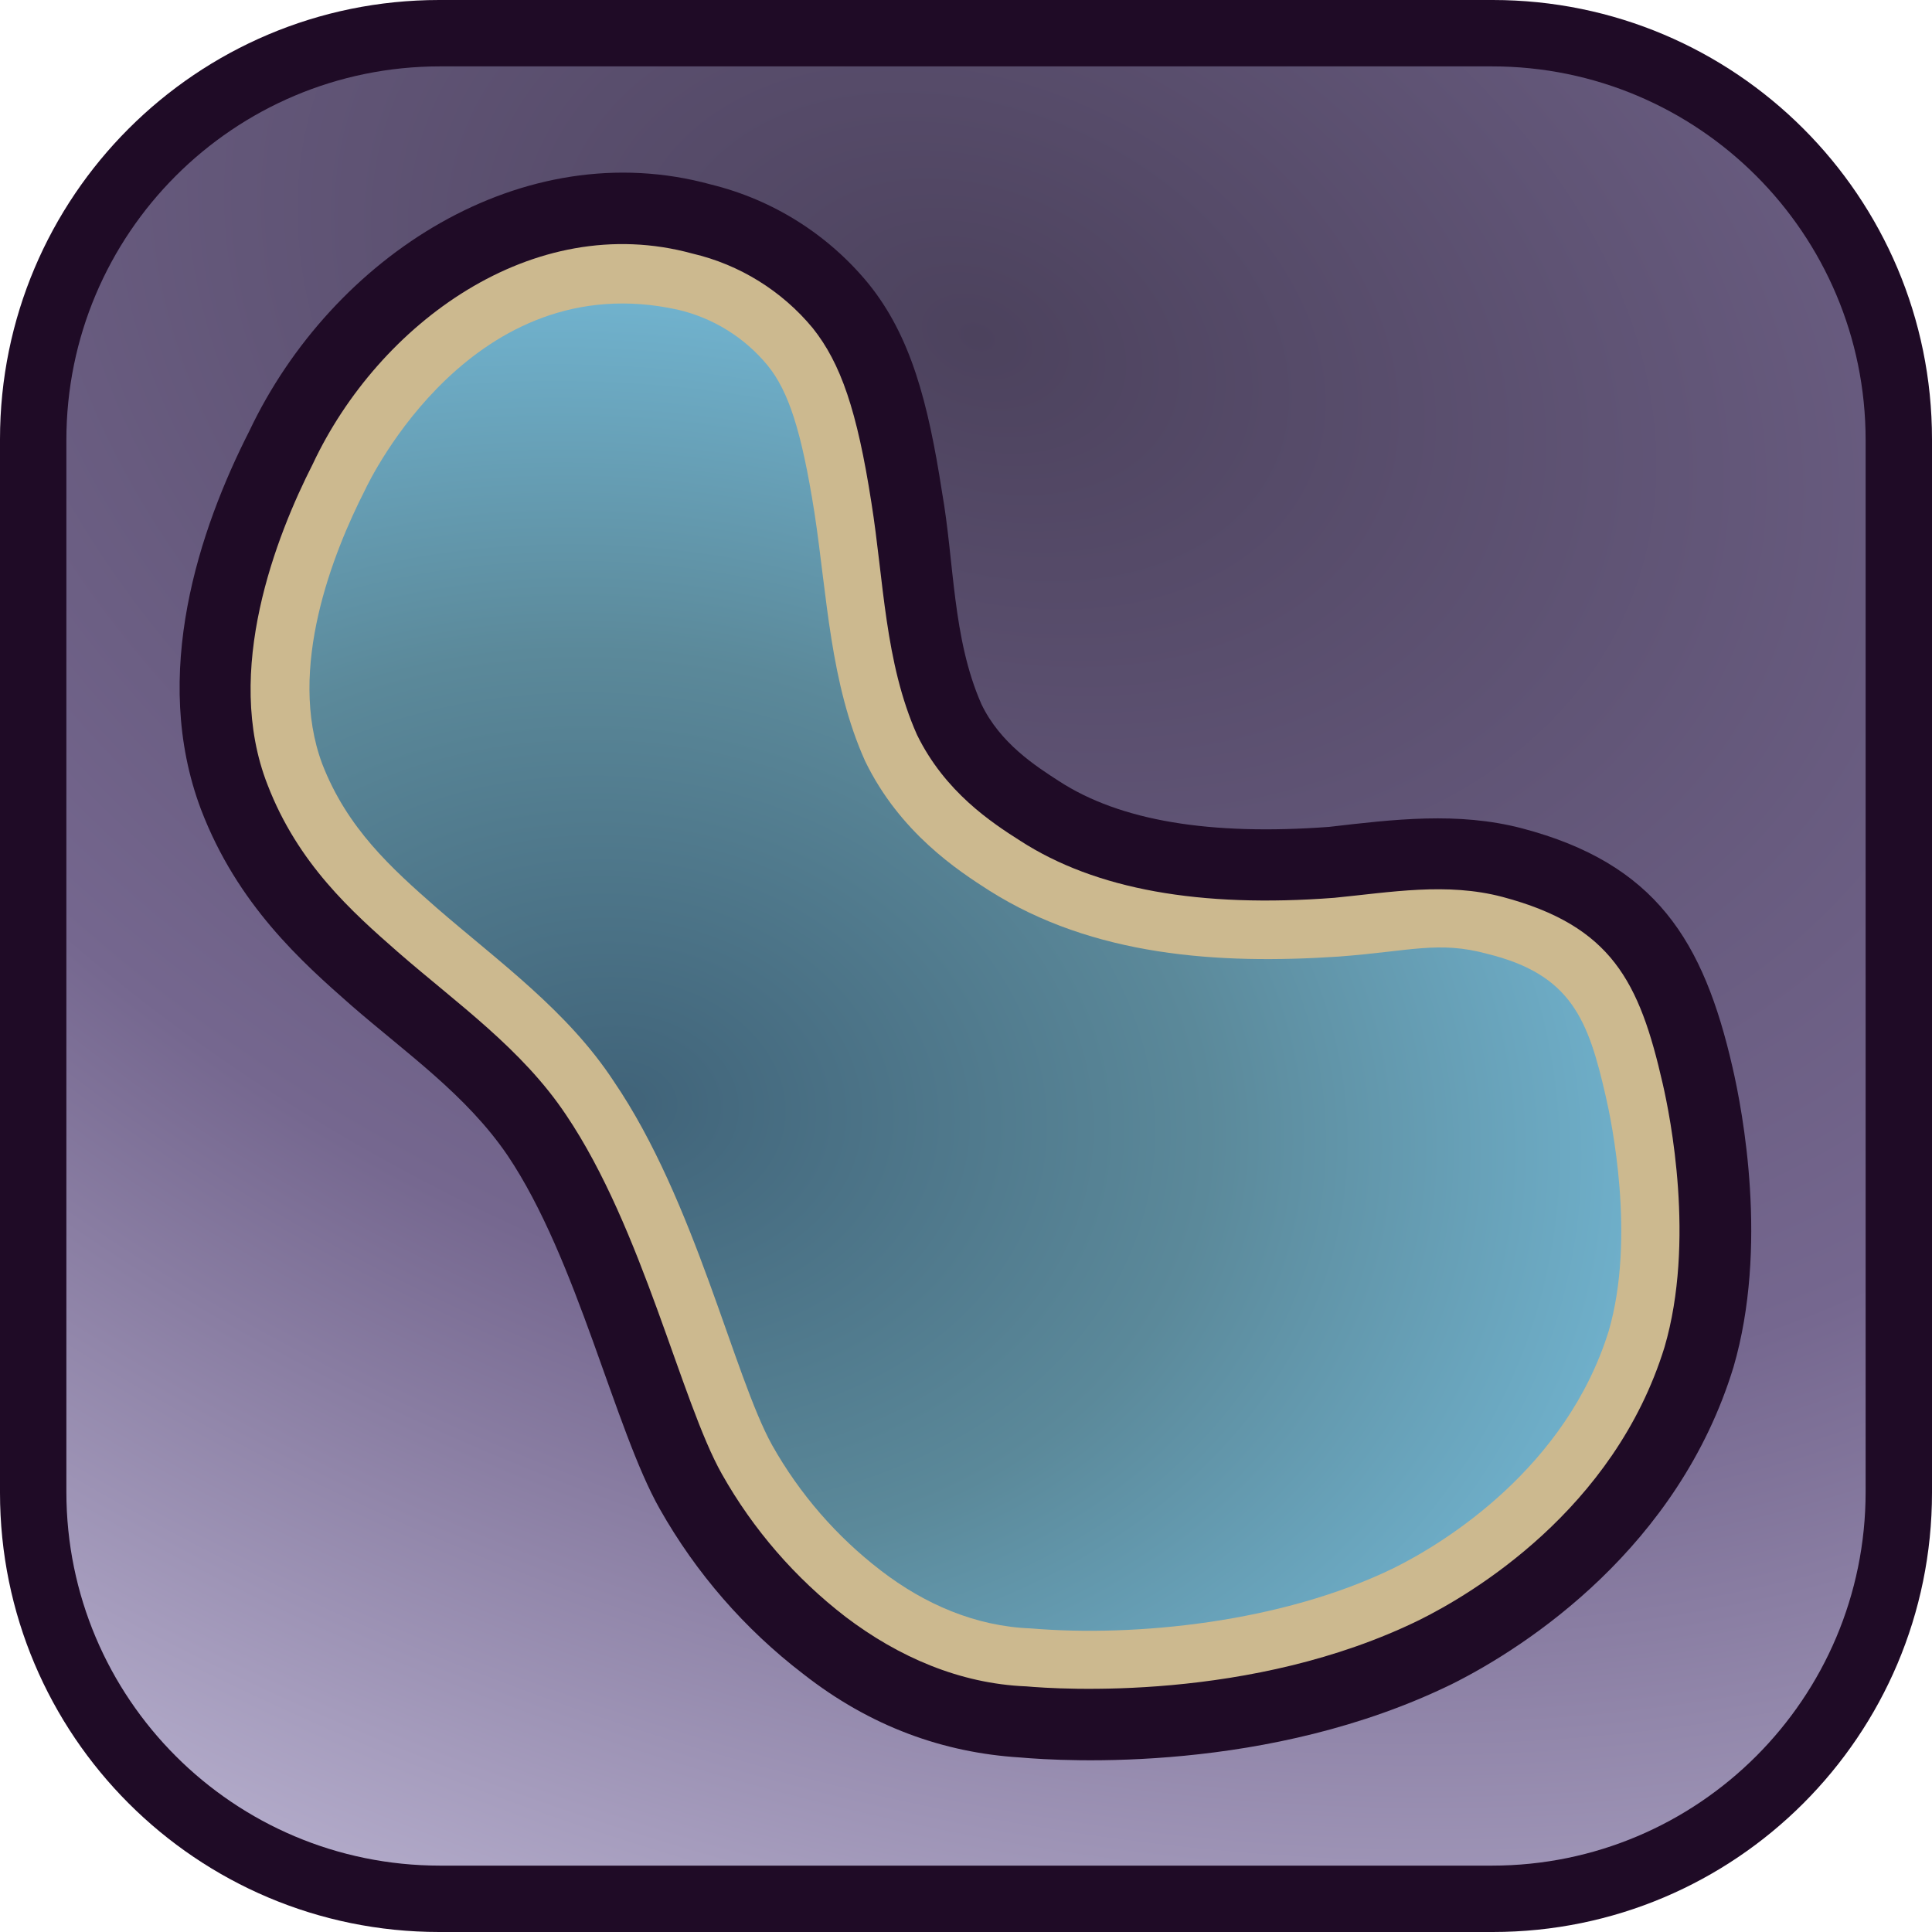
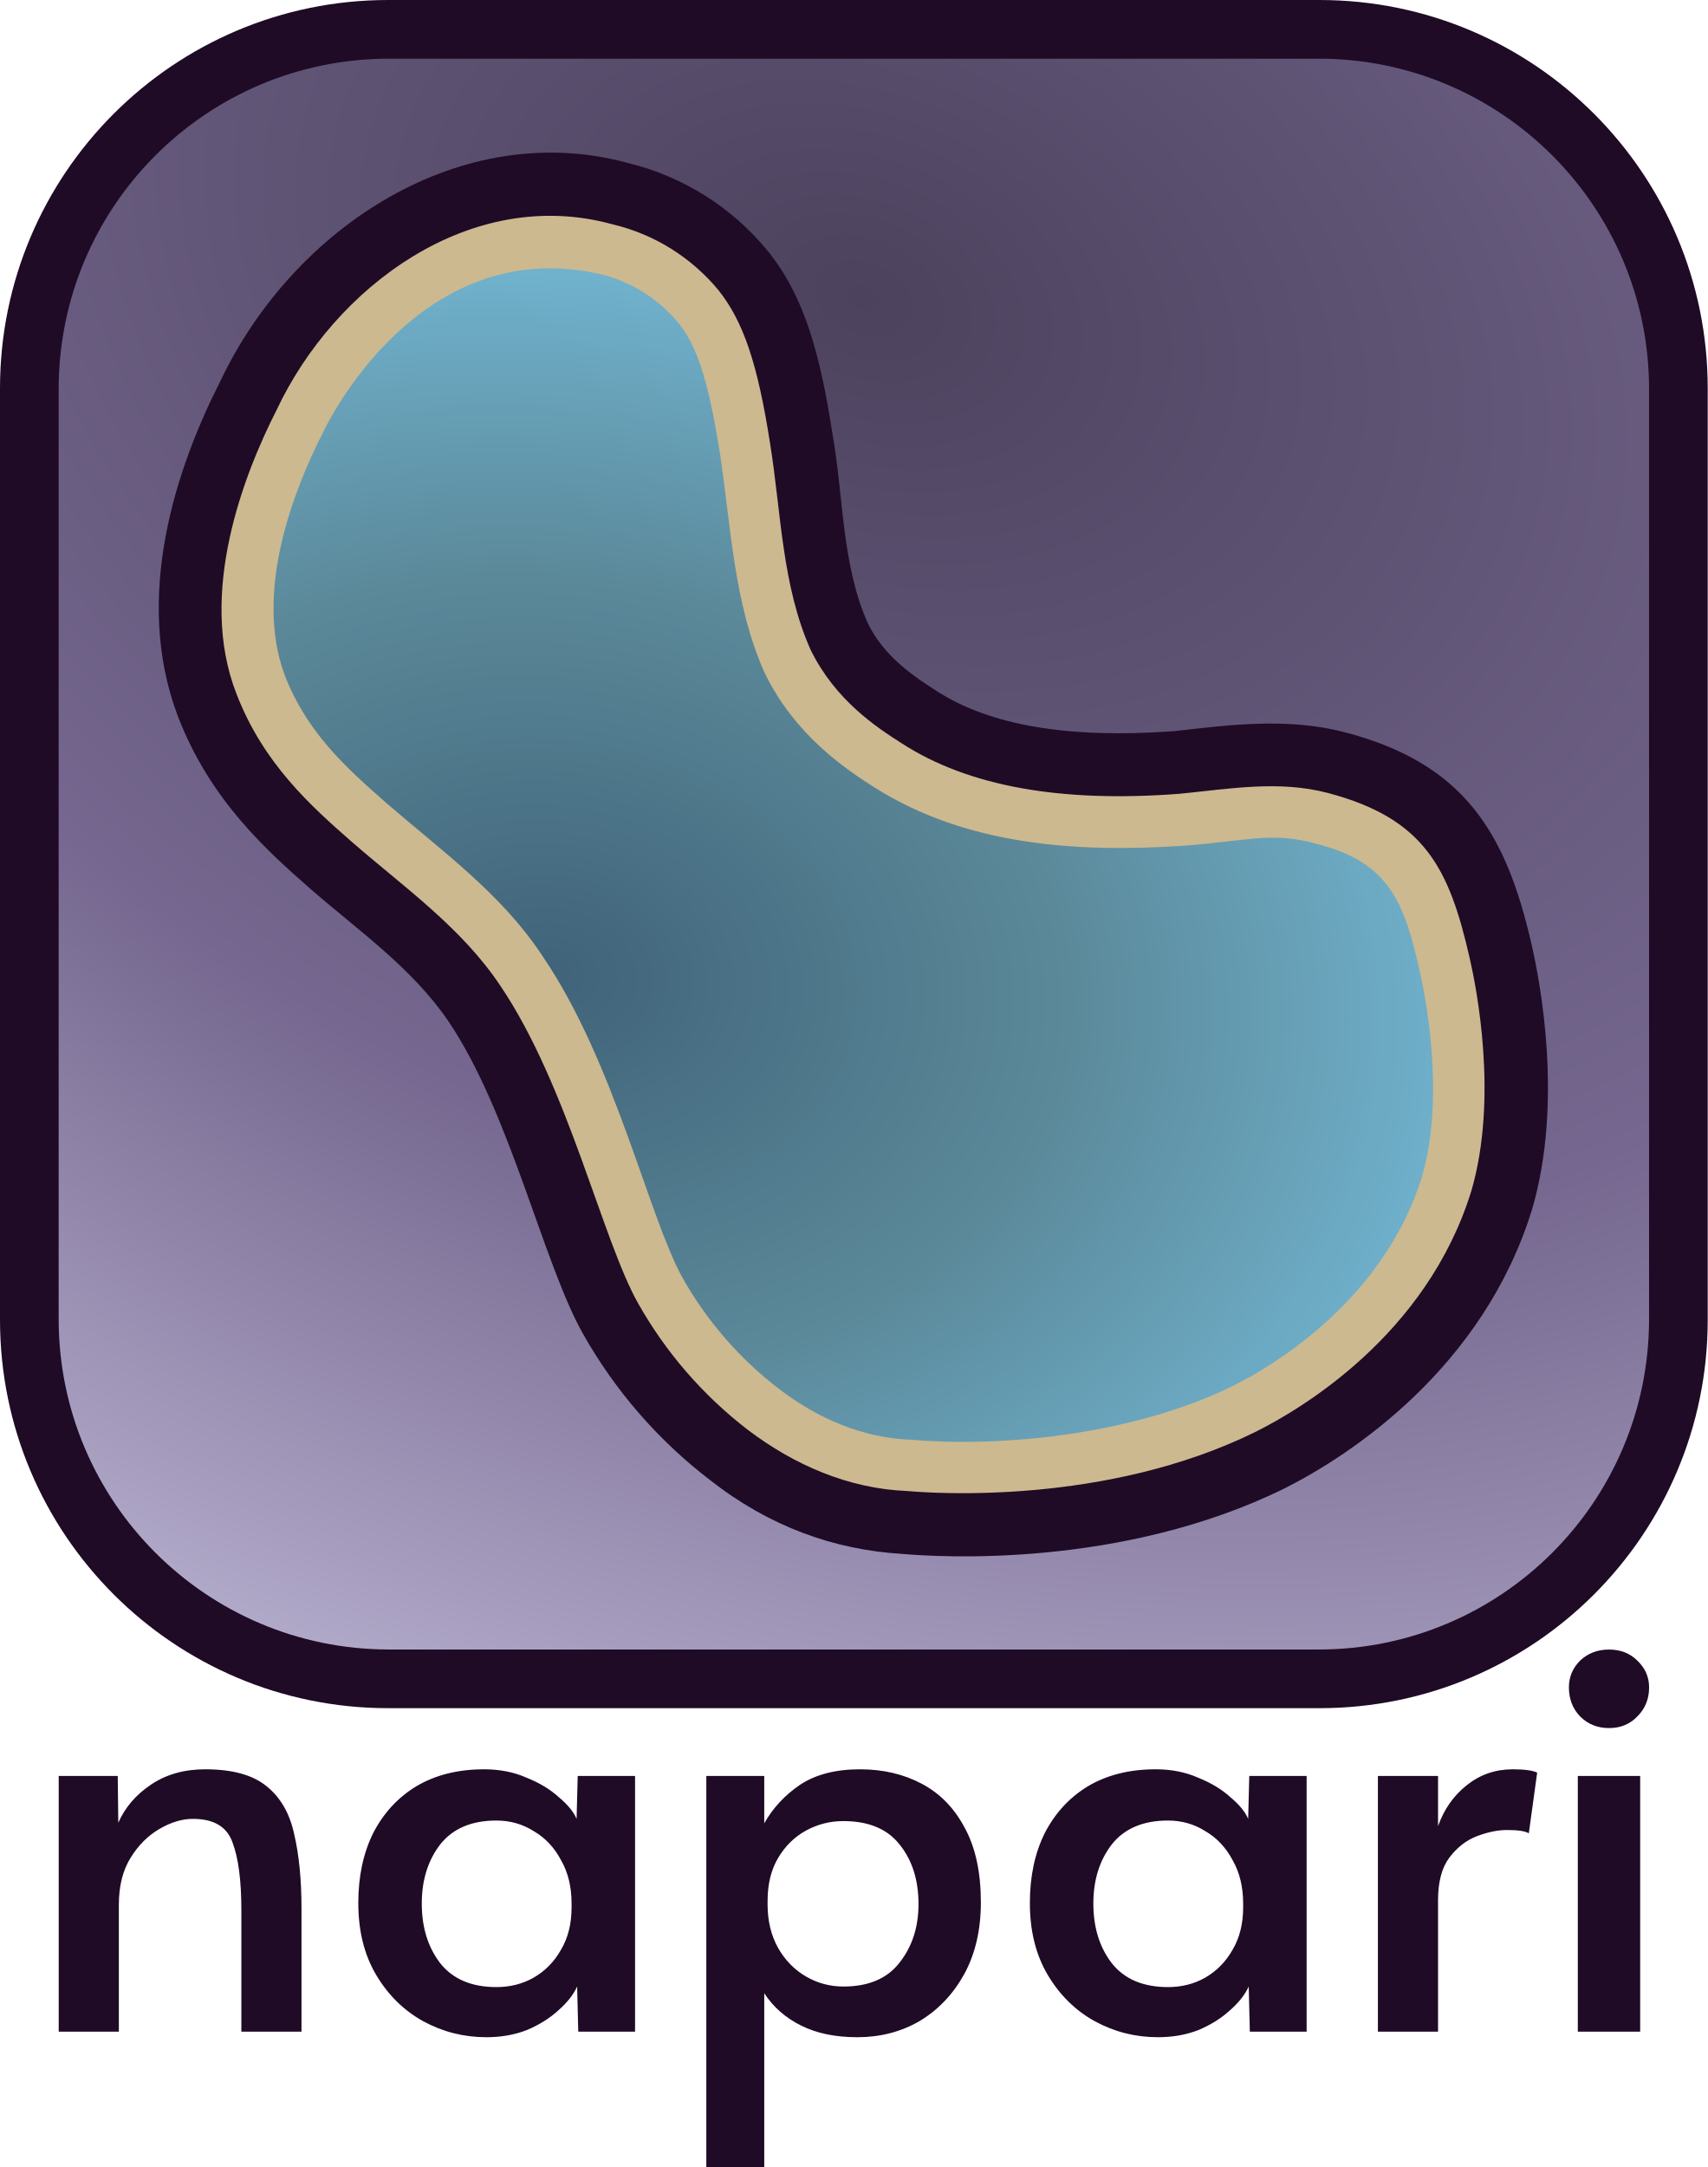
- <svg xmlns="http://www.w3.org/2000/svg" xmlns:xlink="http://www.w3.org/1999/xlink" width="824" height="824" viewBox="0 0 824 824" version="1.1" id="svg22">
+ <svg xmlns="http://www.w3.org/2000/svg" xmlns:xlink="http://www.w3.org/1999/xlink" width="824" height="1045.325" viewBox="0 0 824 1045.325" version="1.1" id="svg22">
  <defs id="defs19">
    <style id="style1">
      .a {
        fill: #06283d;
      }

      .b {
        fill: url(#a);
      }

      .c {
        fill: #a59678;
      }

      .d {
        fill: url(#b);
      }
    </style>
    <radialGradient id="a-3" cx="103.55" cy="103.55" fx="14.832" fy="15.613" r="196.89" gradientUnits="userSpaceOnUse" gradientTransform="matrix(4.944471,0,0,4.944471,-2.9648209e-5,1.824029e-6)">
      <stop offset="0" stop-color="#4b475b" id="stop4" style="stop-color:#4c425d;stop-opacity:1;" />
      <stop offset="0.569" stop-color="#4b475b" id="stop13" style="stop-color:#75678f;stop-opacity:1;" />
      <stop offset="1" stop-color="#bcb5d9" id="stop10" style="stop-color:#bab3d1;stop-opacity:1;" />
    </radialGradient>
    <linearGradient id="b-1" x1="61.343" y1="27.196" x2="135.234" y2="177.103" gradientUnits="userSpaceOnUse" gradientTransform="matrix(0.7218557,0,0,0.730379,-0.8872969,-1.97506)" spreadMethod="reflect">
      <stop offset="0" stop-color="#526a77" id="stop2" style="stop-color:#406379;stop-opacity:1;" />
      <stop offset="0.545" stop-color="#526a77" id="stop12" style="stop-color:#5b899a;stop-opacity:1;" />
      <stop offset="1" stop-color="#94d1d6" id="stop19" style="stop-color:#72b5d1;stop-opacity:1;" />
    </linearGradient>
    <radialGradient xlink:href="#b-1" id="radialGradient2" cx="50.519" cy="83.665" fx="50.519" fy="83.665" r="51.052" gradientTransform="matrix(1.630063,0.2196087,-0.1674054,1.242581,-17.82428,-31.26766)" gradientUnits="userSpaceOnUse" />
    <radialGradient xlink:href="#a-3" id="radialGradient25" gradientUnits="userSpaceOnUse" gradientTransform="matrix(-0.587789,1.448709,-2.053681,-0.8332461,97.05923,-193.3717)" cx="122.91" cy="-190.818" fx="122.91" fy="-190.818" r="476.82" spreadMethod="reflect" />
  </defs>
+   <path style="font-size:67.416px;font-family:Alata;-inkscape-font-specification:'Alata, Normal';fill:#1f0b26;fill-opacity:1;stroke-width:1.957;stroke-linecap:round;stroke-linejoin:round" d="M 28.329,980.033 V 856.704 h 28.481 l 0.269,22.57 q 4.836,-11.016 15.584,-18.271 11.016,-7.523 26.332,-7.523 19.883,0 29.825,8.329 9.942,8.061 13.166,23.107 3.493,15.047 3.493,35.736 v 59.381 h -29.019 v -58.575 q 0,-21.495 -4.299,-32.78 -4.03,-11.285 -19.077,-11.285 -7.792,0 -16.121,4.836 -8.329,4.836 -13.972,13.972 -5.643,9.135 -5.643,22.57 v 61.262 z m 206.355,2.687 q -16.39,0 -30.631,-7.792 -13.972,-7.792 -22.57,-22.301 -8.598,-14.509 -8.598,-34.661 0,-19.346 7.255,-33.855 7.523,-14.509 20.958,-22.57 13.703,-8.061 32.512,-8.061 11.285,0 20.421,4.03 9.404,3.762 15.584,9.404 6.449,5.374 8.598,10.479 l 0.537,-20.689 h 27.675 v 123.329 h -27.406 l -0.537,-21.764 q -2.687,5.911 -9.136,11.554 -6.18,5.643 -15.047,9.404 -8.867,3.493 -19.614,3.493 z m 4.836,-24.182 q 9.942,0 18.002,-4.568 8.329,-4.836 13.166,-13.435 5.105,-8.598 5.105,-20.421 v -1.881 q 0,-12.091 -5.105,-20.958 -4.836,-9.136 -13.166,-13.972 -8.061,-5.105 -18.002,-5.105 -18.002,0 -27.138,11.554 -8.867,11.554 -8.867,28.481 0,17.196 8.867,28.75 9.136,11.554 27.138,11.554 z m 101.297,86.787 V 856.704 h 27.944 v 22.839 q 6.18,-11.016 17.196,-18.54 11.285,-7.523 29.019,-7.523 16.659,0 29.825,6.986 13.166,6.986 20.689,21.227 7.792,14.241 7.792,36.005 0,19.883 -8.061,34.661 -8.061,14.509 -21.495,22.57 -13.435,7.792 -30.093,7.792 -15.853,0 -27.138,-5.642 -11.285,-5.643 -17.734,-15.584 v 83.832 z m 66.098,-87.056 q 18.271,0 27.138,-11.554 9.136,-11.554 9.136,-28.213 0,-17.465 -9.136,-28.75 -8.867,-11.285 -27.138,-11.285 -9.673,0 -18.002,4.568 -8.329,4.568 -13.435,13.166 -5.105,8.598 -5.105,20.689 v 1.881 q 0,11.822 5.105,20.958 5.105,8.867 13.435,13.703 8.329,4.836 18.002,4.836 z m 151.811,24.451 q -16.39,0 -30.631,-7.792 -13.972,-7.792 -22.57,-22.301 -8.598,-14.509 -8.598,-34.661 0,-19.346 7.255,-33.855 7.523,-14.509 20.958,-22.57 13.703,-8.061 32.512,-8.061 11.285,0 20.42,4.03 9.404,3.762 15.584,9.404 6.449,5.374 8.598,10.479 l 0.537,-20.689 h 27.675 v 123.329 h -27.407 l -0.537,-21.764 q -2.687,5.911 -9.136,11.554 -6.18,5.643 -15.047,9.404 -8.867,3.493 -19.614,3.493 z m 4.836,-24.182 q 9.942,0 18.002,-4.568 8.329,-4.836 13.166,-13.435 5.105,-8.598 5.105,-20.421 v -1.881 q 0,-12.091 -5.105,-20.958 -4.836,-9.136 -13.166,-13.972 -8.061,-5.105 -18.002,-5.105 -18.002,0 -27.138,11.554 -8.867,11.554 -8.867,28.481 0,17.196 8.867,28.75 9.136,11.554 27.138,11.554 z M 664.859,980.033 V 856.704 h 29.019 v 24.182 q 4.299,-12.091 13.703,-19.614 9.673,-7.792 22.301,-7.792 8.598,0 11.822,1.612 l -4.03,29.287 q -2.418,-1.612 -10.479,-1.612 -6.717,0 -14.509,2.956 -7.792,2.956 -13.435,10.479 -5.374,7.255 -5.374,20.421 v 63.411 z m 96.46,0 V 856.704 H 791.412 V 980.033 Z M 776.365,833.597 q -8.329,0 -13.972,-5.643 -5.374,-5.643 -5.374,-13.972 0,-7.523 5.374,-12.897 5.642,-5.374 13.972,-5.374 8.329,0 13.703,5.374 5.643,5.374 5.643,12.897 0,8.329 -5.643,13.972 -5.374,5.643 -13.703,5.643 z" id="text1" aria-label="napari&#10;" />
  <g id="g22">
    <rect class="b" x="0" y="0" width="824" height="824" rx="187.336" id="rect20-8" style="fill:#1f0b26;fill-opacity:1;stroke-width:0.217" />
    <rect class="b" x="28.309" y="28.309" width="767.382" height="767.382" rx="159.38" id="rect25" style="fill:url(#radialGradient25);fill-opacity:1;stroke-width:0.202" />
    <g id="g32" transform="matrix(5.479587,0,0,5.479587,-10.93943,10.82251)" style="stroke-width:0.037">
      <path class="a" d="M 81.38,134.816 C 75.451,134.445 69.759,132.432 64.506,128.31 59.962,124.828 56.169,120.464 53.353,115.48 49.841,109.29 46.951,96.056 41.51,87.968 38.291,83.232 33.578,79.972 29.326,76.27 25.5,72.908 20.466,68.439 17.636,61.015 13.686,50.52 17.53,39.181 21.404,31.571 27.853,17.964 42.687,8.361 57.339,12.387 c 4.809,1.179 9.107,3.885 12.249,7.711 3.311,4.095 4.647,9.243 5.729,16.221 0.965,5.475 0.8,11.357 3.064,16.504 1.452,3.05 4.226,4.829 6.048,6.005 4.753,3.087 11.736,4.241 21.006,3.558 5.04,-0.584 10.029,-1.192 15.016,0.109 10.41,2.739 14.142,8.74 16.403,18.639 0.779,3.378 2.796,13.96 0.065,23.308 -4.284,13.991 -15.978,21.69 -21.863,24.637 -14.263,6.994 -30.222,6.044 -33.677,5.736 z" id="path20" style="fill:#1f0b26;fill-opacity:1;stroke-width:0.037" />
      <path class="c" d="m 81.874,129.283 c -5.173,-0.206 -9.961,-2.299 -14.05,-5.402 -3.929,-3.025 -7.209,-6.811 -9.643,-11.131 C 55.023,107.161 52.024,93.64 46.055,84.802 42.622,79.656 37.557,76.125 32.971,72.131 29.381,68.986 25.182,65.245 22.82,59.105 19.346,50.244 23.517,39.691 26.342,34.141 31.463,23.234 43.463,14.357 55.887,17.76 c 3.676,0.86 6.968,2.9 9.374,5.809 2.178,2.737 3.449,6.419 4.56,13.578 0.967,6.044 1.032,12.413 3.551,18.073 2.178,4.451 5.809,6.833 8.038,8.249 5.862,3.787 13.987,5.233 24.441,4.436 4.391,-0.431 8.758,-1.217 13.106,-0.065 8.485,2.259 10.644,6.597 12.453,14.522 0.59,2.555 2.544,12.31 0.145,20.512 -3.931,12.735 -15.112,19.269 -19.046,21.224 -13.092,6.429 -28.196,5.402 -30.634,5.184 z" id="path21" style="fill:#ccb98f;fill-opacity:1;stroke-width:0.037" />
      <path class="d" d="m 54.725,22.124 c 2.76,0.635 5.232,2.167 7.029,4.357 1.619,1.997 2.628,5.083 3.631,11.422 0.992,6.5 1.218,13.274 3.943,19.351 2.708,5.591 7.261,8.546 9.65,10.078 8.106,5.136 17.874,5.769 27.207,5.148 5.569,-0.414 7.777,-1.249 11.581,-0.211 6.541,1.606 7.861,5.141 9.222,11.131 0.423,1.824 2.341,10.951 0.218,18.232 -3.315,10.649 -12.741,16.471 -16.729,18.443 -8.716,4.247 -20.132,5.379 -28.224,4.698 -4.314,-0.156 -8.297,-1.891 -11.69,-4.502 -3.452,-2.648 -6.332,-5.968 -8.466,-9.759 C 59.108,105.136 56.122,91.508 49.773,82.195 46.179,76.711 40.85,72.905 35.977,68.682 32.443,65.583 29.02,62.498 27.075,57.478 24.318,50.081 27.92,41.041 30.401,36.174 30.792,35.339 38.823,18.644 54.725,22.124 Z" id="path22" style="fill:url(#radialGradient2);fill-opacity:1;stroke-width:0.037;stroke:none" />
    </g>
  </g>
</svg>
